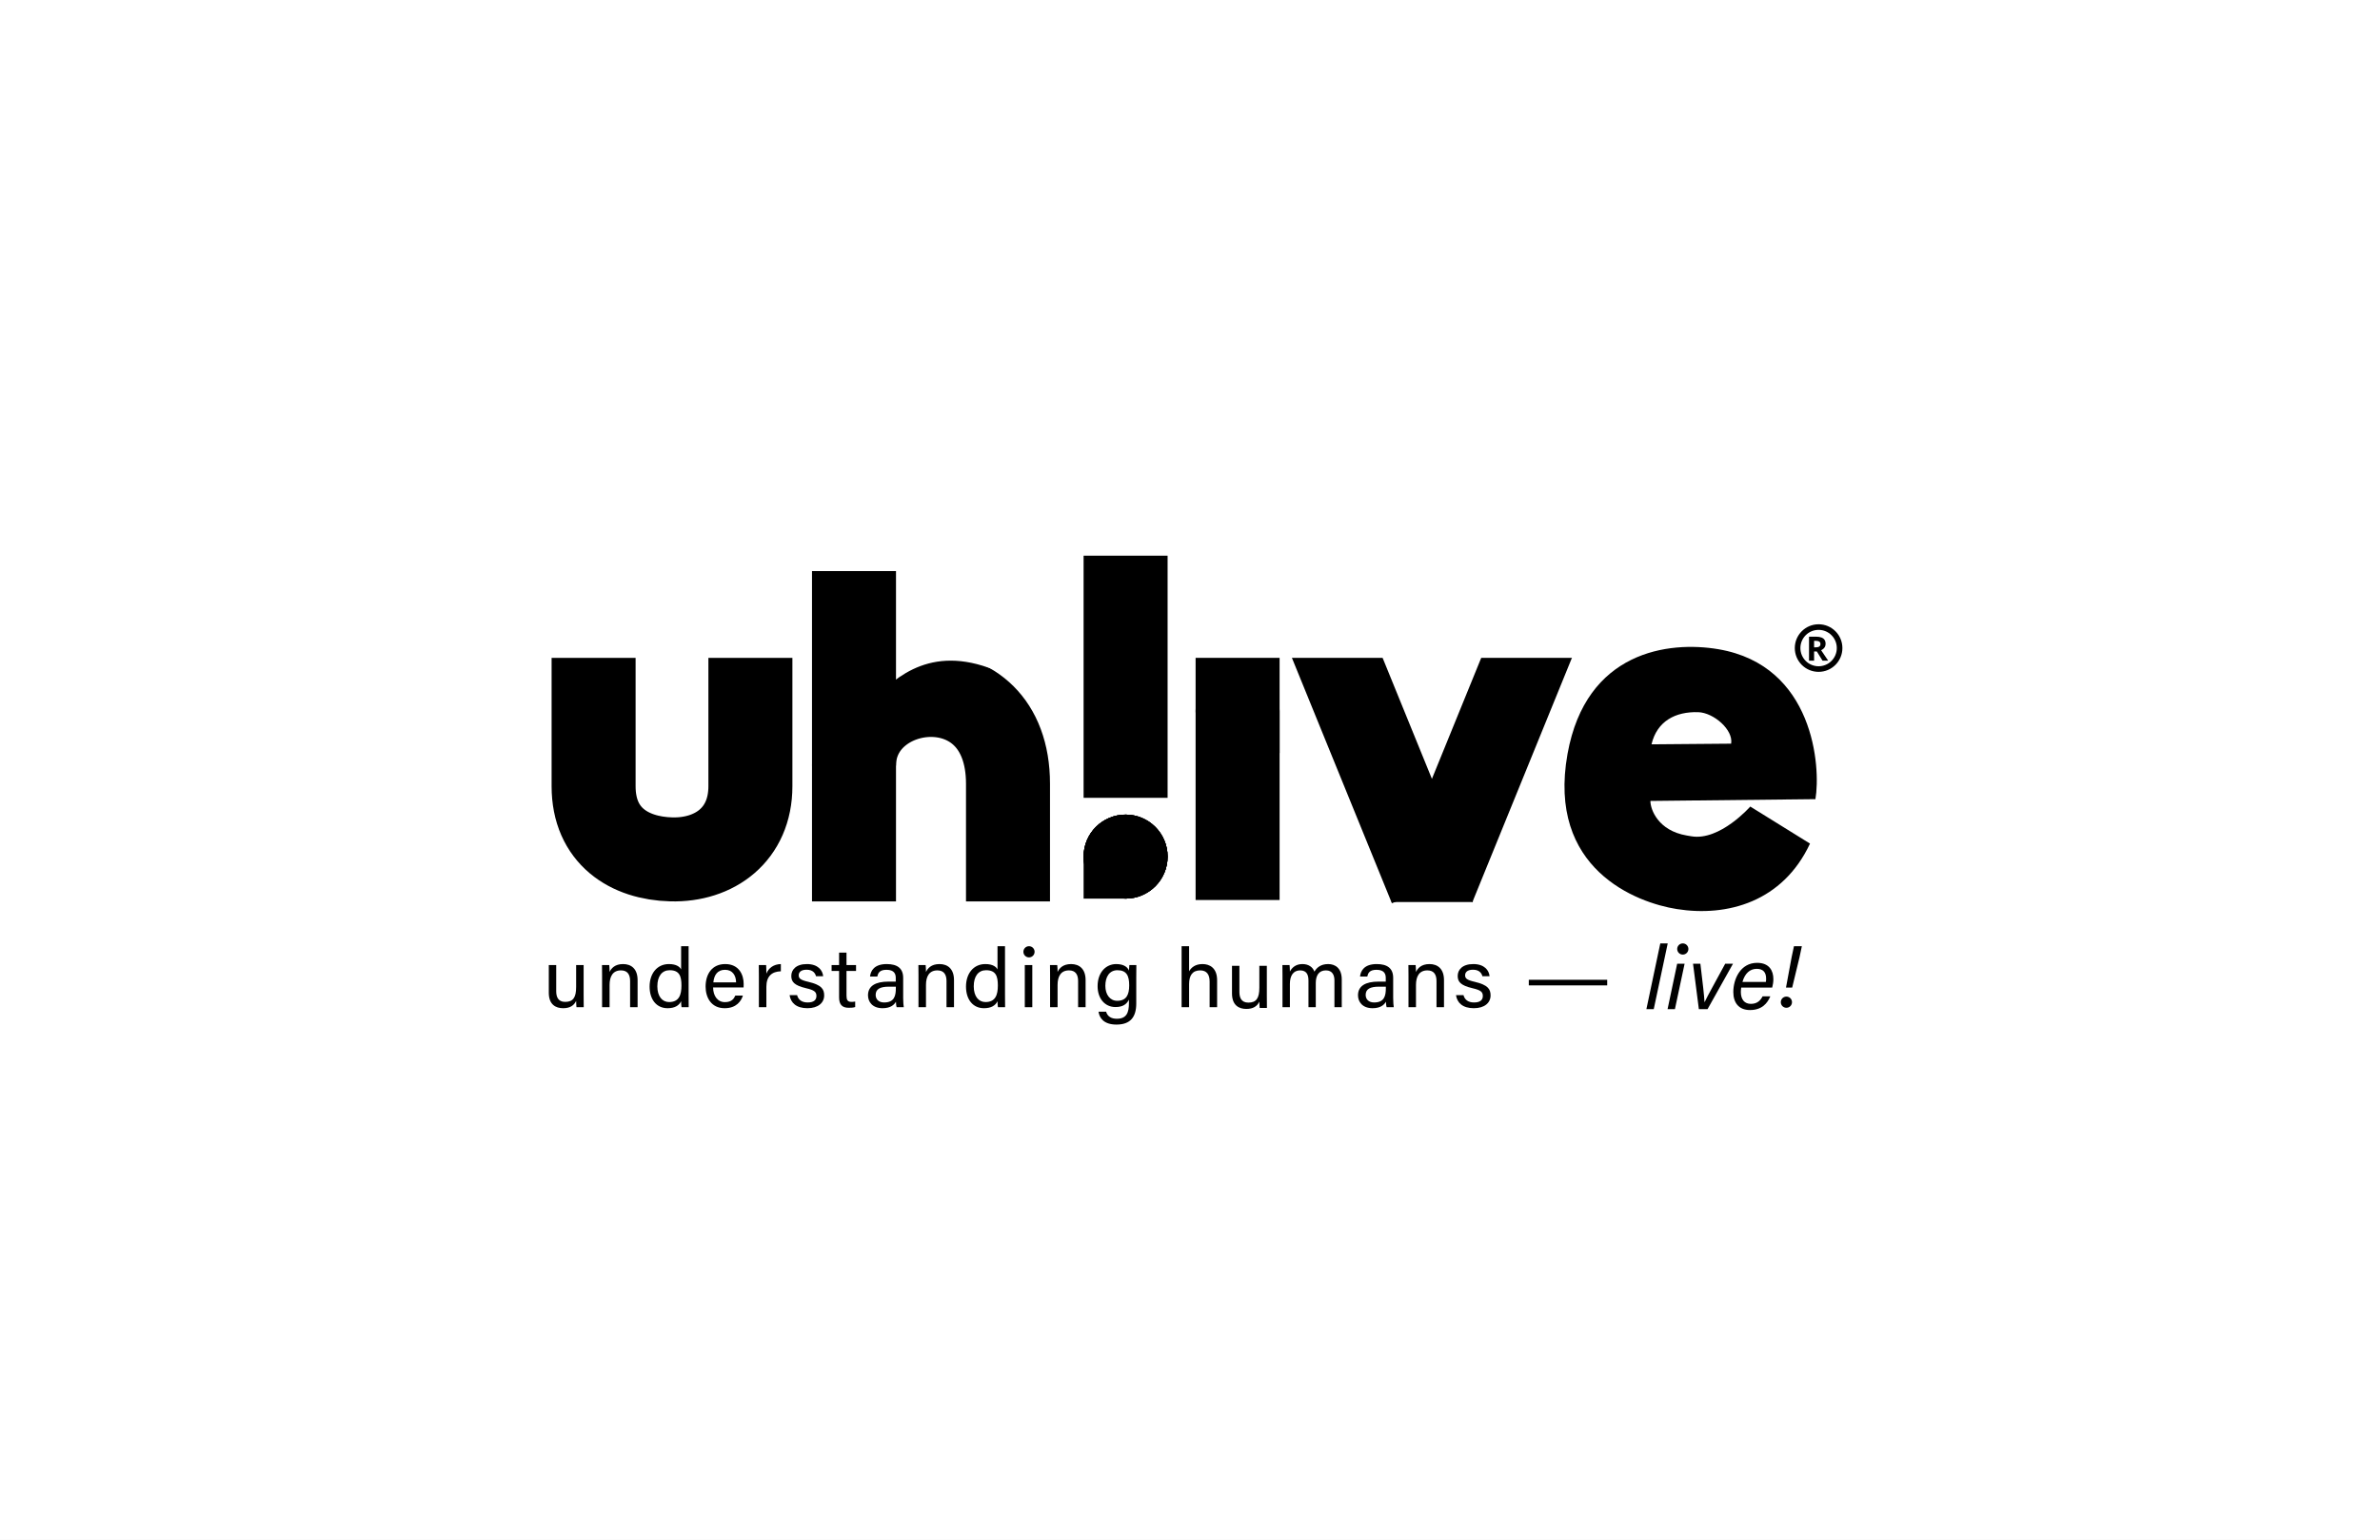
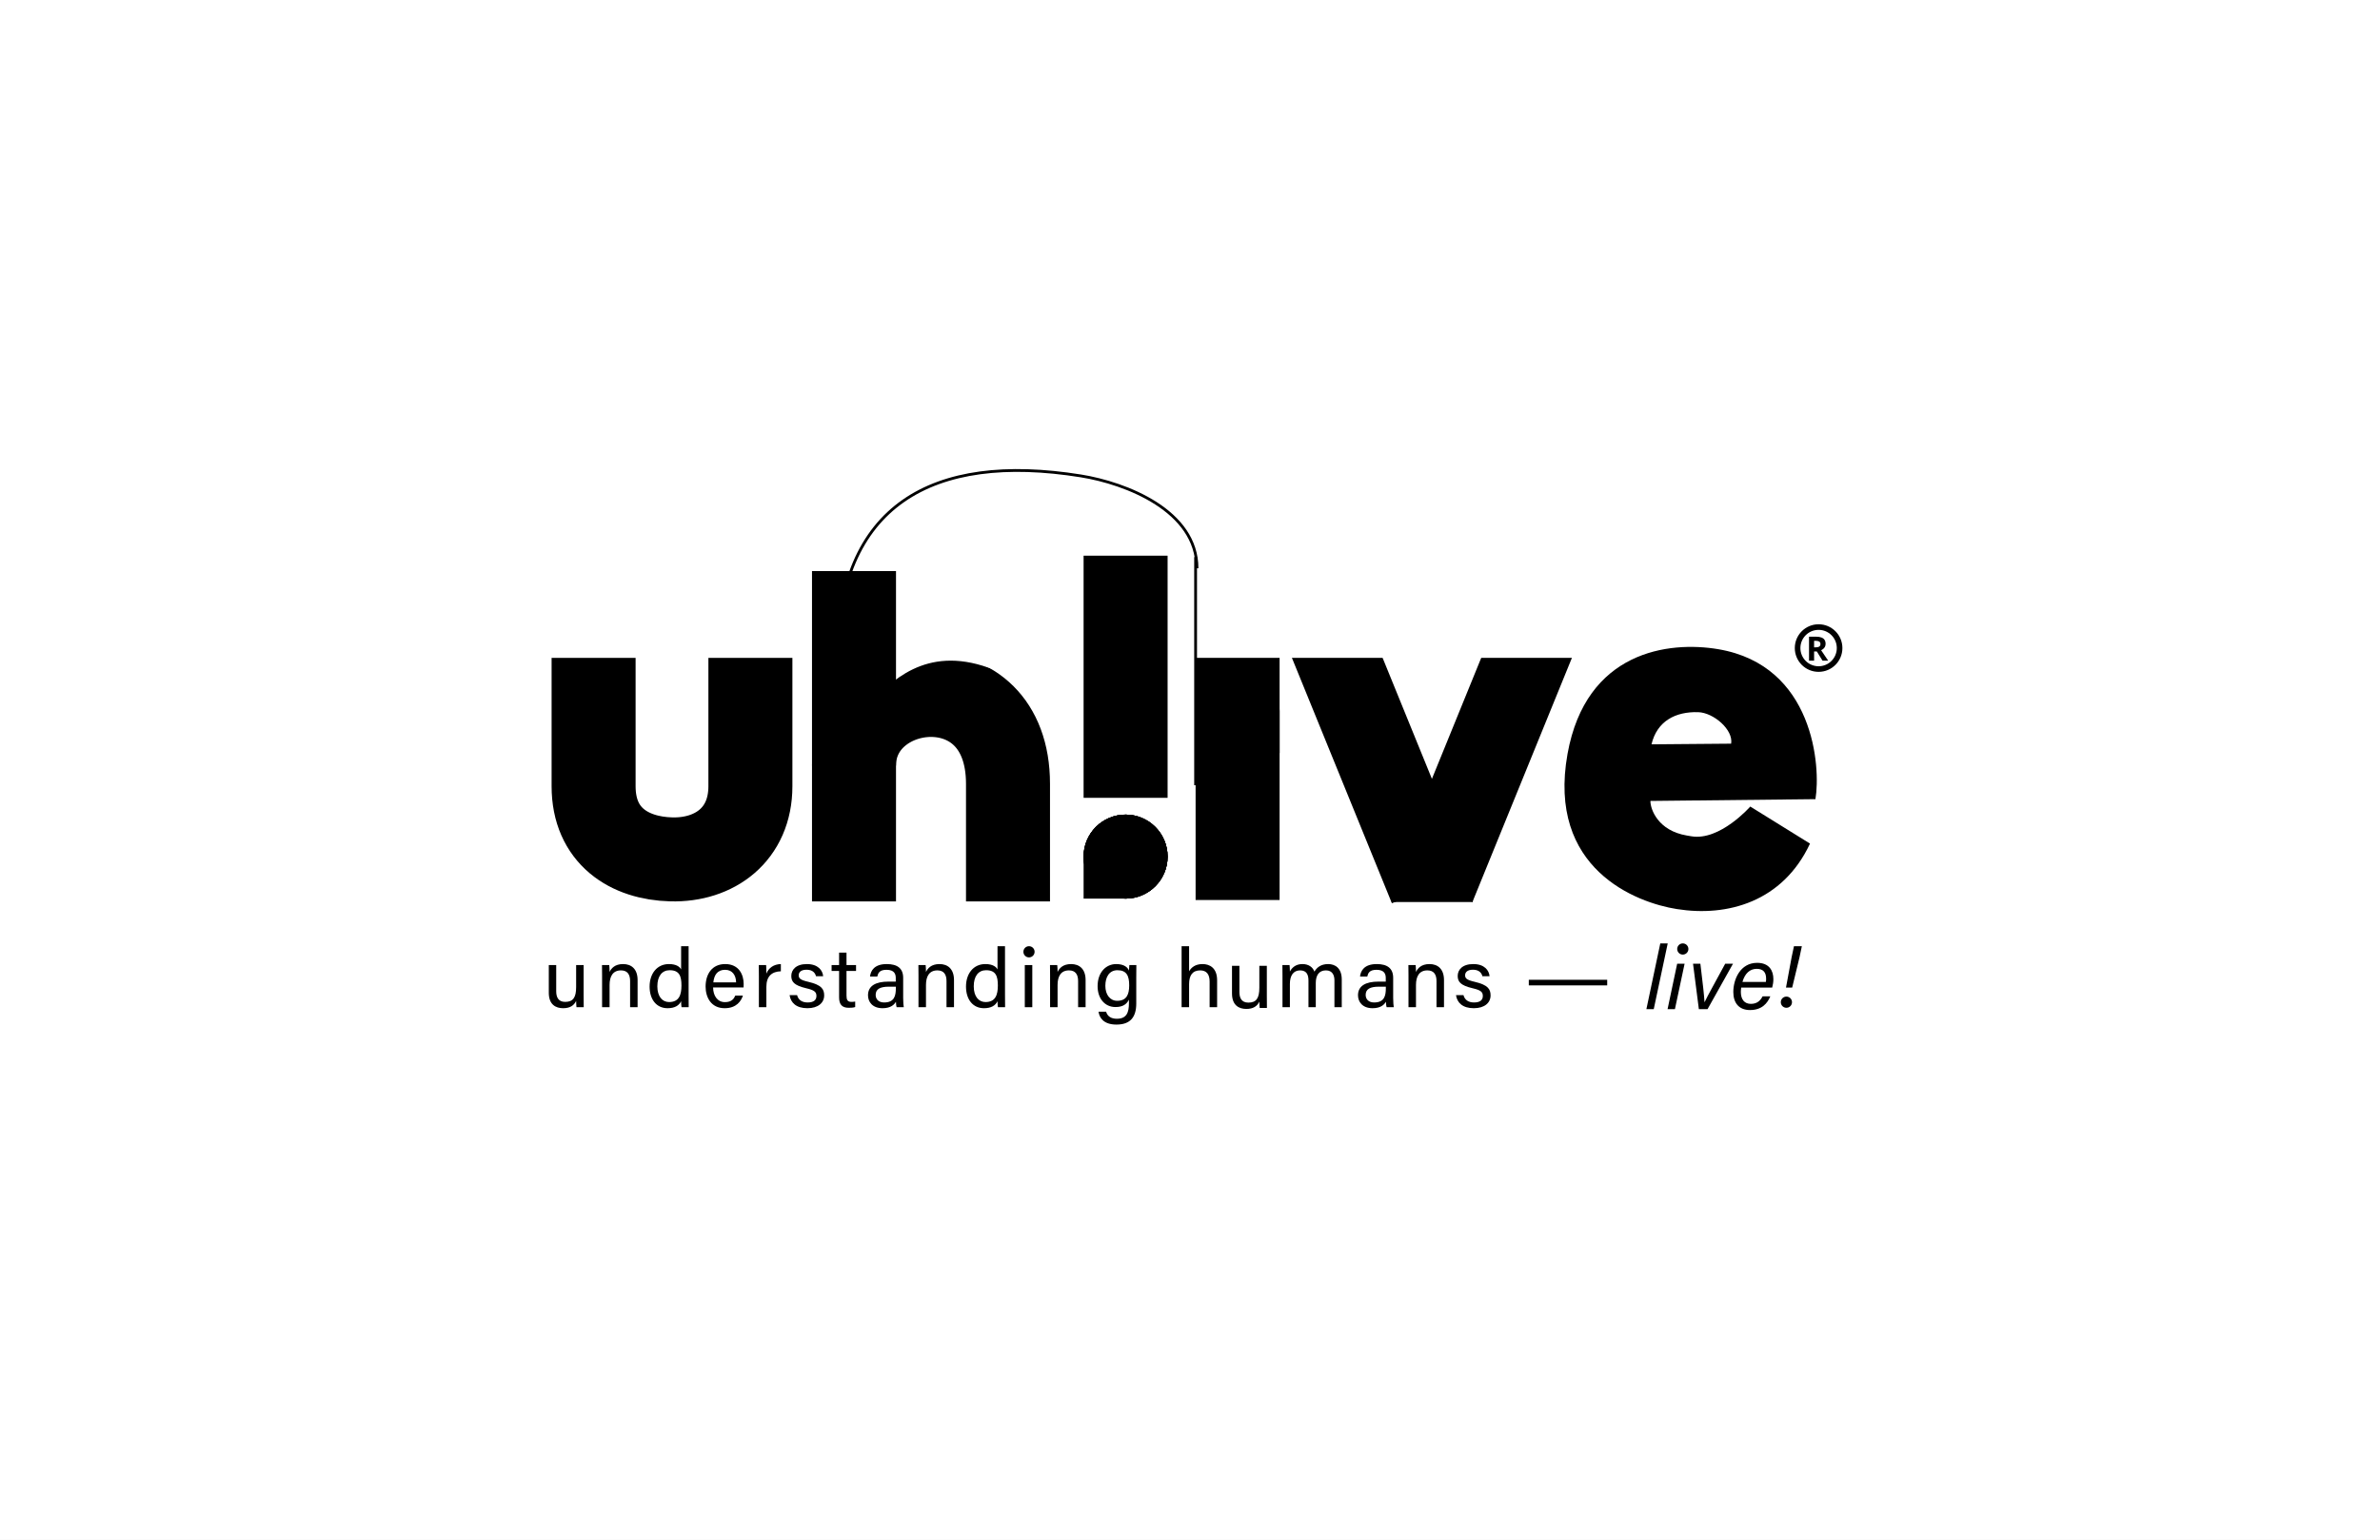
<svg xmlns="http://www.w3.org/2000/svg" width="850" height="550" viewBox="0 0 850 550" fill="none">
  <rect width="850" height="550" fill="#F5F5F5" />
  <g id="Found">
    <rect width="850" height="550" fill="white" />
    <path id="uhlive-e" d="M598.877 324.736C616.983 327.624 636.704 322.118 646.432 301.349L625.099 288.114C625.099 288.114 614.27 300.475 604.046 298.738L602.403 298.459C592.178 296.722 589.421 289.153 589.43 286.111L648.369 285.475C650.321 273.992 647.863 237.715 613.709 231.913C595.999 228.903 566.451 232.55 559.831 269.299C552.465 310.443 584.422 322.468 598.877 324.736ZM589.823 265.891C591.802 257.56 598.409 254.164 606.483 254.403C612.033 254.567 619.102 260.723 618.265 265.652L589.823 265.891Z" fill="black" />
    <rect id="uhlive-v-base" x="497" y="293.222" width="29" height="29" fill="black" />
    <path id="uhlive-v-left" d="M511 317L472.5 222.5" stroke="black" stroke-width="30" />
    <path id="uhlive-v-right" d="M512 316.5L550.5 222" stroke="black" stroke-width="30" />
    <rect id="mask-v" x="458" y="203" width="110" height="32" fill="white" />
    <path id="uhlive-i" d="M442 321.5L442 235" stroke="black" stroke-width="30" />
    <path id="uhlive-l" d="M402 285L402 198.5" stroke="black" stroke-width="30" />
    <path id="uhlive-h-shoulder" d="M305 273.5C305 242 360 235.5 360 280V322" stroke="black" stroke-width="30" />
    <path id="mask-h" d="M353 238.5C330.5 230.5 318 243.5 310 252L299.5 228L340.5 216.5C353 224.667 372.829 245.55 353 238.5Z" fill="white" />
    <path id="uhlive-h-stem" d="M305 322L305 204" stroke="black" stroke-width="30" stroke-miterlimit="1" />
    <path id="uhlive-u" d="M212 235C212 250.121 212 271.783 212 280.855C212 298.605 224.702 306.598 239.743 306.988C255.215 307.388 268 298.112 268 280.855C268 271.487 268 251.6 268 235" stroke="black" stroke-width="30" stroke-miterlimit="1" />
    <path id="bubble-I" d="M457 254C457 258.088 457 269 457 269C457 269 446.196 269 442 269C433.716 269 427 262.284 427 254C427 245.716 433.716 239 442 239C450.284 239 457 245.716 457 254Z" fill="black" />
    <path id="bubble-L" d="M387 306C387 310.088 387 321 387 321C387 321 397.804 321 402 321C410.284 321 417 314.284 417 306C417 297.716 410.284 291 402 291C393.716 291 387 297.716 387 306Z" fill="black" />
    <g id="subtitle">
      <path id="humans-s" d="M520 355.489C520.395 358.191 522.373 360.151 526.357 360.151C530.19 360.151 532.349 358.221 532.349 355.578C532.349 353.351 531.406 351.837 526.722 350.738C523.893 350.085 523.255 349.521 523.255 348.392C523.255 347.413 523.924 346.403 526.083 346.403C528.425 346.403 529.186 347.769 529.429 348.719H531.984C531.802 346.641 530.159 344.384 526.175 344.384C522.22 344.384 520.608 346.492 520.608 348.6C520.608 350.649 521.521 351.985 525.931 353.024C528.882 353.707 529.581 354.361 529.581 355.786C529.581 357.152 528.699 358.102 526.448 358.102C524.35 358.102 523.103 357.122 522.677 355.489H520Z" fill="black" />
      <path id="humans-n" d="M503.03 359.794H505.707V351.837C505.707 348.808 506.863 346.641 509.783 346.641C512.125 346.641 513.038 348.155 513.038 350.441V359.794H515.714V350.115C515.714 346.106 513.463 344.384 510.543 344.384C507.563 344.384 506.315 345.928 505.707 347.205C505.707 346.759 505.677 345.186 505.585 344.74H503C503.03 345.898 503.03 347.234 503.03 348.541V359.794Z" fill="black" />
      <path id="humans-a" d="M497.562 349.313C497.562 345.898 495.463 344.384 491.692 344.384C487.251 344.384 485.943 346.759 485.73 348.838H488.315C488.589 347.68 489.045 346.433 491.6 346.433C494.49 346.433 494.916 348.036 494.916 349.372V350.649H492.3C487.707 350.649 485 352.193 485 355.548C485 357.835 486.551 360.151 490.201 360.151C493.182 360.151 494.429 358.814 494.977 357.835C495.007 358.755 495.098 359.468 495.22 359.794H497.775C497.684 359.349 497.562 357.894 497.562 356.498V349.313ZM494.946 352.935C494.946 355.667 494.46 358.102 490.749 358.102C488.832 358.102 487.738 356.973 487.738 355.4C487.738 353.292 489.38 352.46 492.452 352.46H494.946V352.935Z" fill="black" />
      <path id="humans-m" d="M458.03 359.794H460.677V351.451C460.677 348.6 461.863 346.641 464.327 346.641C466.76 346.641 467.308 348.363 467.308 350.293V359.794H469.923V351.154C469.923 348.481 471.018 346.641 473.543 346.641C475.946 346.641 476.585 348.481 476.585 350.204V359.794H479.2V349.907C479.2 345.839 476.858 344.384 474.334 344.384C471.718 344.384 470.258 345.661 469.437 347.086C468.828 345.453 467.338 344.384 465.148 344.384C462.715 344.384 461.376 345.72 460.677 347.056C460.677 346.284 460.616 345.186 460.555 344.74H458C458.03 345.958 458.03 347.323 458.03 348.63V359.794Z" fill="black" />
      <path id="humans-u" d="M452.44 345H449.764V352.839C449.764 356.61 448.669 358.154 445.84 358.154C443.285 358.154 442.646 356.313 442.646 354.353V345H440V354.888C440 359.134 442.494 360.41 445.11 360.41C447.543 360.41 449.003 359.46 449.764 357.797C449.794 358.748 449.825 359.668 449.885 360.054H452.471C452.471 359.163 452.44 357.144 452.44 355.66V345Z" fill="black" />
      <path id="humans-h" d="M422 338V359.794H424.677V351.569C424.677 348.422 425.893 346.641 428.661 346.641C430.912 346.641 432.007 348.066 432.007 350.619V359.794H434.684V350.174C434.684 345.69 431.946 344.384 429.483 344.384C426.867 344.384 425.437 345.631 424.677 346.967V338H422Z" fill="black" />
      <path id="understanding-g" d="M405.809 349.075C405.809 347.65 405.84 345.601 405.84 344.74H403.345C403.315 345.037 403.224 346.047 403.193 346.73C402.859 345.72 401.612 344.384 398.661 344.384C394.95 344.384 392 347.383 392 352.282C392 356.706 394.585 359.735 398.387 359.735C400.973 359.735 402.372 358.755 403.193 357.092V358.31C403.193 361.754 402.342 363.922 398.844 363.922C396.867 363.922 395.498 363.06 395.042 361.398H392.335C392.608 363.446 394.038 366 398.722 366C403.771 366 405.809 363.268 405.809 358.428V349.075ZM394.768 352.163C394.768 348.927 396.228 346.581 399.087 346.581C402.372 346.581 403.285 348.6 403.285 351.985C403.285 355.311 402.311 357.508 398.996 357.508C396.471 357.508 394.768 355.34 394.768 352.163Z" fill="black" />
      <path id="understanding-n3" d="M375.03 359.794H377.707V351.837C377.707 348.808 378.863 346.641 381.783 346.641C384.125 346.641 385.038 348.155 385.038 350.441V359.794H387.714V350.115C387.714 346.106 385.463 344.384 382.543 344.384C379.563 344.384 378.315 345.928 377.707 347.205C377.707 346.759 377.677 345.186 377.585 344.74H375C375.03 345.898 375.03 347.234 375.03 348.541V359.794Z" fill="black" />
      <g id="understanding-i">
        <path d="M366 359.794H368.677V344.74H366V359.794Z" fill="black" />
        <path d="M369.5 340C369.5 341.105 368.605 342 367.5 342C366.395 342 365.5 341.105 365.5 340C365.5 338.895 366.395 338 367.5 338C368.605 338 369.5 338.895 369.5 340Z" fill="black" />
      </g>
      <path id="understanding-d2" d="M356.254 338V346.314C355.859 345.453 354.642 344.384 351.905 344.384C347.646 344.384 345 347.799 345 352.431C345 357.003 347.433 360.151 351.418 360.151C353.942 360.151 355.494 359.23 356.254 357.656C356.254 358.25 356.315 359.408 356.406 359.794H358.961C358.931 358.339 358.931 356.944 358.931 355.548V338H356.254ZM347.768 352.341C347.768 348.689 349.441 346.581 352.178 346.581C355.646 346.581 356.376 348.689 356.376 352.045C356.376 355.34 355.555 357.953 351.965 357.953C349.532 357.953 347.768 355.964 347.768 352.341Z" fill="black" />
      <path id="understanding-n2" d="M328.03 359.794H330.707V351.837C330.707 348.808 331.863 346.641 334.783 346.641C337.125 346.641 338.038 348.155 338.038 350.441V359.794H340.714V350.115C340.714 346.106 338.463 344.384 335.543 344.384C332.563 344.384 331.315 345.928 330.707 347.205C330.707 346.759 330.677 345.186 330.585 344.74H328C328.03 345.898 328.03 347.234 328.03 348.541V359.794Z" fill="black" />
      <path id="understanding-a" d="M322.562 349.313C322.562 345.898 320.463 344.384 316.692 344.384C312.251 344.384 310.943 346.759 310.73 348.838H313.315C313.589 347.68 314.045 346.433 316.6 346.433C319.49 346.433 319.916 348.036 319.916 349.372V350.649H317.3C312.707 350.649 310 352.193 310 355.548C310 357.835 311.551 360.151 315.201 360.151C318.182 360.151 319.429 358.814 319.977 357.835C320.007 358.755 320.098 359.468 320.22 359.794H322.775C322.684 359.349 322.562 357.894 322.562 356.498V349.313ZM319.946 352.935C319.946 355.667 319.46 358.102 315.749 358.102C313.833 358.102 312.738 356.973 312.738 355.4C312.738 353.292 314.38 352.46 317.452 352.46H319.946V352.935Z" fill="black" />
      <path id="understanding-t" d="M297 346.848H299.677V356.291C299.677 358.785 300.711 360.002 303.114 360.002C303.874 360.002 304.787 359.972 305.425 359.735V357.775C305 357.864 304.452 357.894 304.087 357.894C302.688 357.894 302.323 357.152 302.323 355.667V346.848H305.73V344.74H302.323V340.286H299.677V344.74H297V346.848Z" fill="black" />
      <path id="understanding-s" d="M282 355.489C282.395 358.191 284.373 360.151 288.357 360.151C292.19 360.151 294.349 358.221 294.349 355.578C294.349 353.351 293.406 351.837 288.722 350.738C285.893 350.085 285.255 349.521 285.255 348.392C285.255 347.413 285.924 346.403 288.083 346.403C290.425 346.403 291.186 347.769 291.429 348.719H293.984C293.802 346.641 292.159 344.384 288.175 344.384C284.22 344.384 282.608 346.492 282.608 348.6C282.608 350.649 283.521 351.985 287.931 353.024C290.882 353.707 291.581 354.361 291.581 355.786C291.581 357.152 290.699 358.102 288.448 358.102C286.35 358.102 285.103 357.122 284.677 355.489H282Z" fill="black" />
      <path id="understanding-r" d="M271.03 359.794H273.707V352.49C273.707 348.689 275.715 347.056 278.878 346.967V344.384C276.323 344.443 274.498 345.779 273.707 347.799C273.707 346.344 273.646 345.156 273.616 344.74H271C271 345.542 271.03 346.73 271.03 348.838V359.794Z" fill="black" />
      <path id="understanding-e" d="M265.566 352.727C265.596 352.341 265.596 351.955 265.596 351.48C265.596 348.274 263.984 344.384 258.996 344.384C254.312 344.384 252 347.947 252 352.431C252 356.291 253.977 360.151 258.813 360.151C263.041 360.151 264.714 357.567 265.323 355.637H262.615C262.129 356.736 261.338 357.983 258.905 357.983C256.289 357.983 254.707 355.786 254.677 352.727H265.566ZM254.768 350.916C255.042 348.274 256.228 346.433 258.965 346.433C261.581 346.433 262.859 348.422 262.889 350.916H254.768Z" fill="black" />
      <path id="understanding-d1" d="M243.254 338V346.314C242.859 345.453 241.642 344.384 238.905 344.384C234.646 344.384 232 347.799 232 352.431C232 357.003 234.433 360.151 238.418 360.151C240.943 360.151 242.494 359.23 243.254 357.656C243.254 358.25 243.315 359.408 243.406 359.794H245.961C245.931 358.339 245.931 356.944 245.931 355.548V338H243.254ZM234.768 352.341C234.768 348.689 236.441 346.581 239.178 346.581C242.646 346.581 243.376 348.689 243.376 352.045C243.376 355.34 242.555 357.953 238.965 357.953C236.532 357.953 234.768 355.964 234.768 352.341Z" fill="black" />
      <path id="understanding-n1" d="M215.03 359.794H217.707V351.837C217.707 348.808 218.863 346.641 221.783 346.641C224.125 346.641 225.038 348.155 225.038 350.441V359.794H227.714V350.115C227.714 346.106 225.463 344.384 222.543 344.384C219.563 344.384 218.315 345.928 217.707 347.205C217.707 346.759 217.677 345.186 217.585 344.74H215C215.03 345.898 215.03 347.234 215.03 348.541V359.794Z" fill="black" />
      <path id="understanding-u" d="M208.44 344.74H205.764V352.579C205.764 356.35 204.669 357.894 201.84 357.894C199.285 357.894 198.646 356.053 198.646 354.093V344.74H196V354.628C196 358.874 198.494 360.151 201.11 360.151C203.543 360.151 205.003 359.2 205.764 357.538C205.794 358.488 205.825 359.408 205.885 359.794H208.471C208.471 358.903 208.44 356.884 208.44 355.4V344.74Z" fill="black" />
      <path id="dash" d="M546 351H574" stroke="black" stroke-width="2" />
      <g id="live!-!">
        <path d="M640.064 352.784L642.688 341.936L643.52 338H640.704L639.872 341.904L637.856 352.784H640.064Z" fill="black" />
        <path d="M640 358C640 359.105 639.105 360 638 360C636.895 360 636 359.105 636 358C636 356.895 636.895 356 638 356C639.105 356 640 356.895 640 358Z" fill="black" />
      </g>
      <path id="live!-e" d="M632.93 352.776C633.218 351.688 633.346 350.76 633.346 349.736C633.346 346.792 631.906 343.944 627.554 343.944C621.538 343.944 619.042 349.8 619.042 354.376C619.042 358.12 620.93 360.808 624.994 360.808C629.218 360.808 631.202 358.44 632.258 355.912H629.506C628.77 357.288 627.682 358.6 625.314 358.6C623.042 358.6 621.73 357.064 621.73 354.312C621.73 353.768 621.794 353.416 621.858 352.776H632.93ZM622.306 350.76C623.138 347.784 624.93 346.088 627.394 346.088C629.73 346.088 630.754 347.368 630.754 349.576C630.754 349.96 630.754 350.344 630.658 350.76H622.306Z" fill="black" />
      <path id="live!-v" d="M604.656 344.264L606.736 360.488H609.84L618.928 344.264H616.144C614.064 348.2 609.52 356.264 608.784 357.992H608.752C608.656 355.912 608.144 351.272 607.28 344.264H604.656Z" fill="black" />
      <g id="live!-i">
        <path d="M595.562 360.488H598.187L601.643 344.264H598.987L595.562 360.488Z" fill="black" />
        <path d="M603 339C603 340.105 602.105 341 601 341C599.895 341 599 340.105 599 339C599 337.895 599.895 337 601 337C602.105 337 603 337.895 603 339Z" fill="black" />
      </g>
      <path id="live!-l" d="M590.624 360.488L595.616 337H592.96L588 360.488H590.624Z" fill="black" />
    </g>
    <path id="copyright-circle" fill-rule="evenodd" clip-rule="evenodd" d="M649.5 238C653.09 238 656 235.09 656 231.5C656 227.91 653.09 225 649.5 225C645.91 225 643 227.91 643 231.5C643 235.09 645.91 238 649.5 238ZM649.5 240C654.194 240 658 236.194 658 231.5C658 226.806 654.194 223 649.5 223C644.806 223 641 226.806 641 231.5C641 236.194 644.806 240 649.5 240Z" fill="black" />
    <path id="copyright-r" d="M648.576 227.432C649.352 227.432 649.992 227.528 650.496 227.72C651 227.904 651.376 228.188 651.624 228.572C651.872 228.948 651.996 229.424 651.996 230C651.996 230.392 651.92 230.736 651.768 231.032C651.624 231.32 651.428 231.568 651.18 231.776C650.94 231.976 650.68 232.14 650.4 232.268L652.92 236H650.904L648.864 232.712H647.892V236H646.08V227.432H648.576ZM648.444 228.92H647.892V231.236H648.48C648.88 231.236 649.204 231.192 649.452 231.104C649.7 231.016 649.88 230.884 649.992 230.708C650.104 230.524 650.16 230.304 650.16 230.048C650.16 229.776 650.096 229.56 649.968 229.4C649.848 229.232 649.66 229.112 649.404 229.04C649.156 228.96 648.836 228.92 648.444 228.92Z" fill="black" />
    <circle id="dot1" cx="402" cy="306" r="15" fill="black" />
    <circle id="dot2" cx="402" cy="306" r="15" fill="black" />
    <circle id="dot3" cx="402" cy="306" r="15" fill="black" />
+     <path id="motionpath-2" d="M427.5 203C427.5 182.5 402.292 172.613 386 170C333 161.5 299 180.5 299 235.5" stroke="black" />
+     <path id="motionpath-1" d="M427 280.5V199" stroke="black" />
  </g>
</svg>
